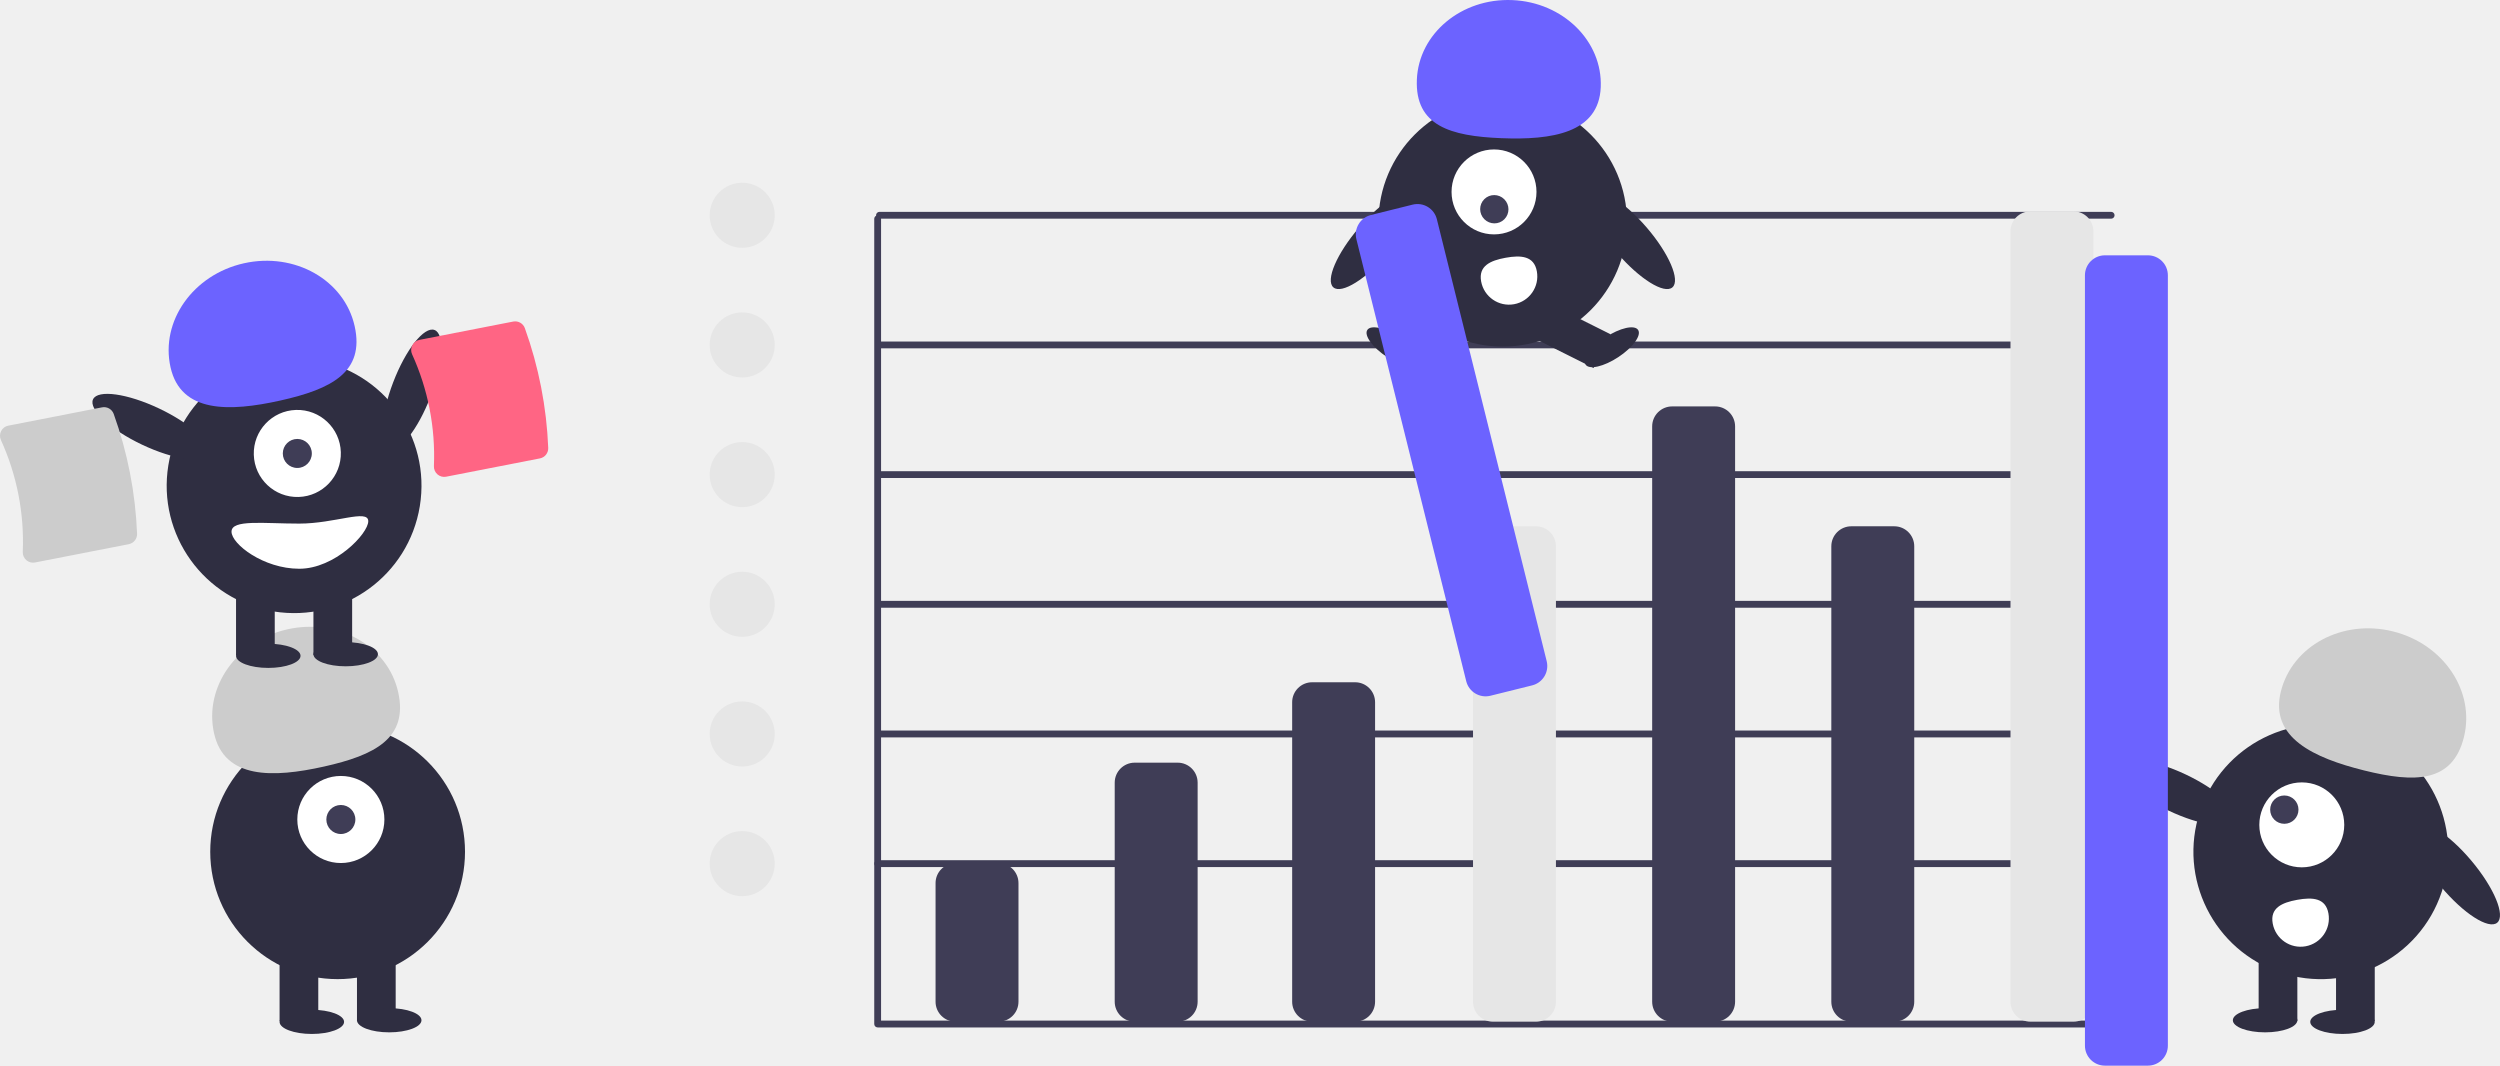
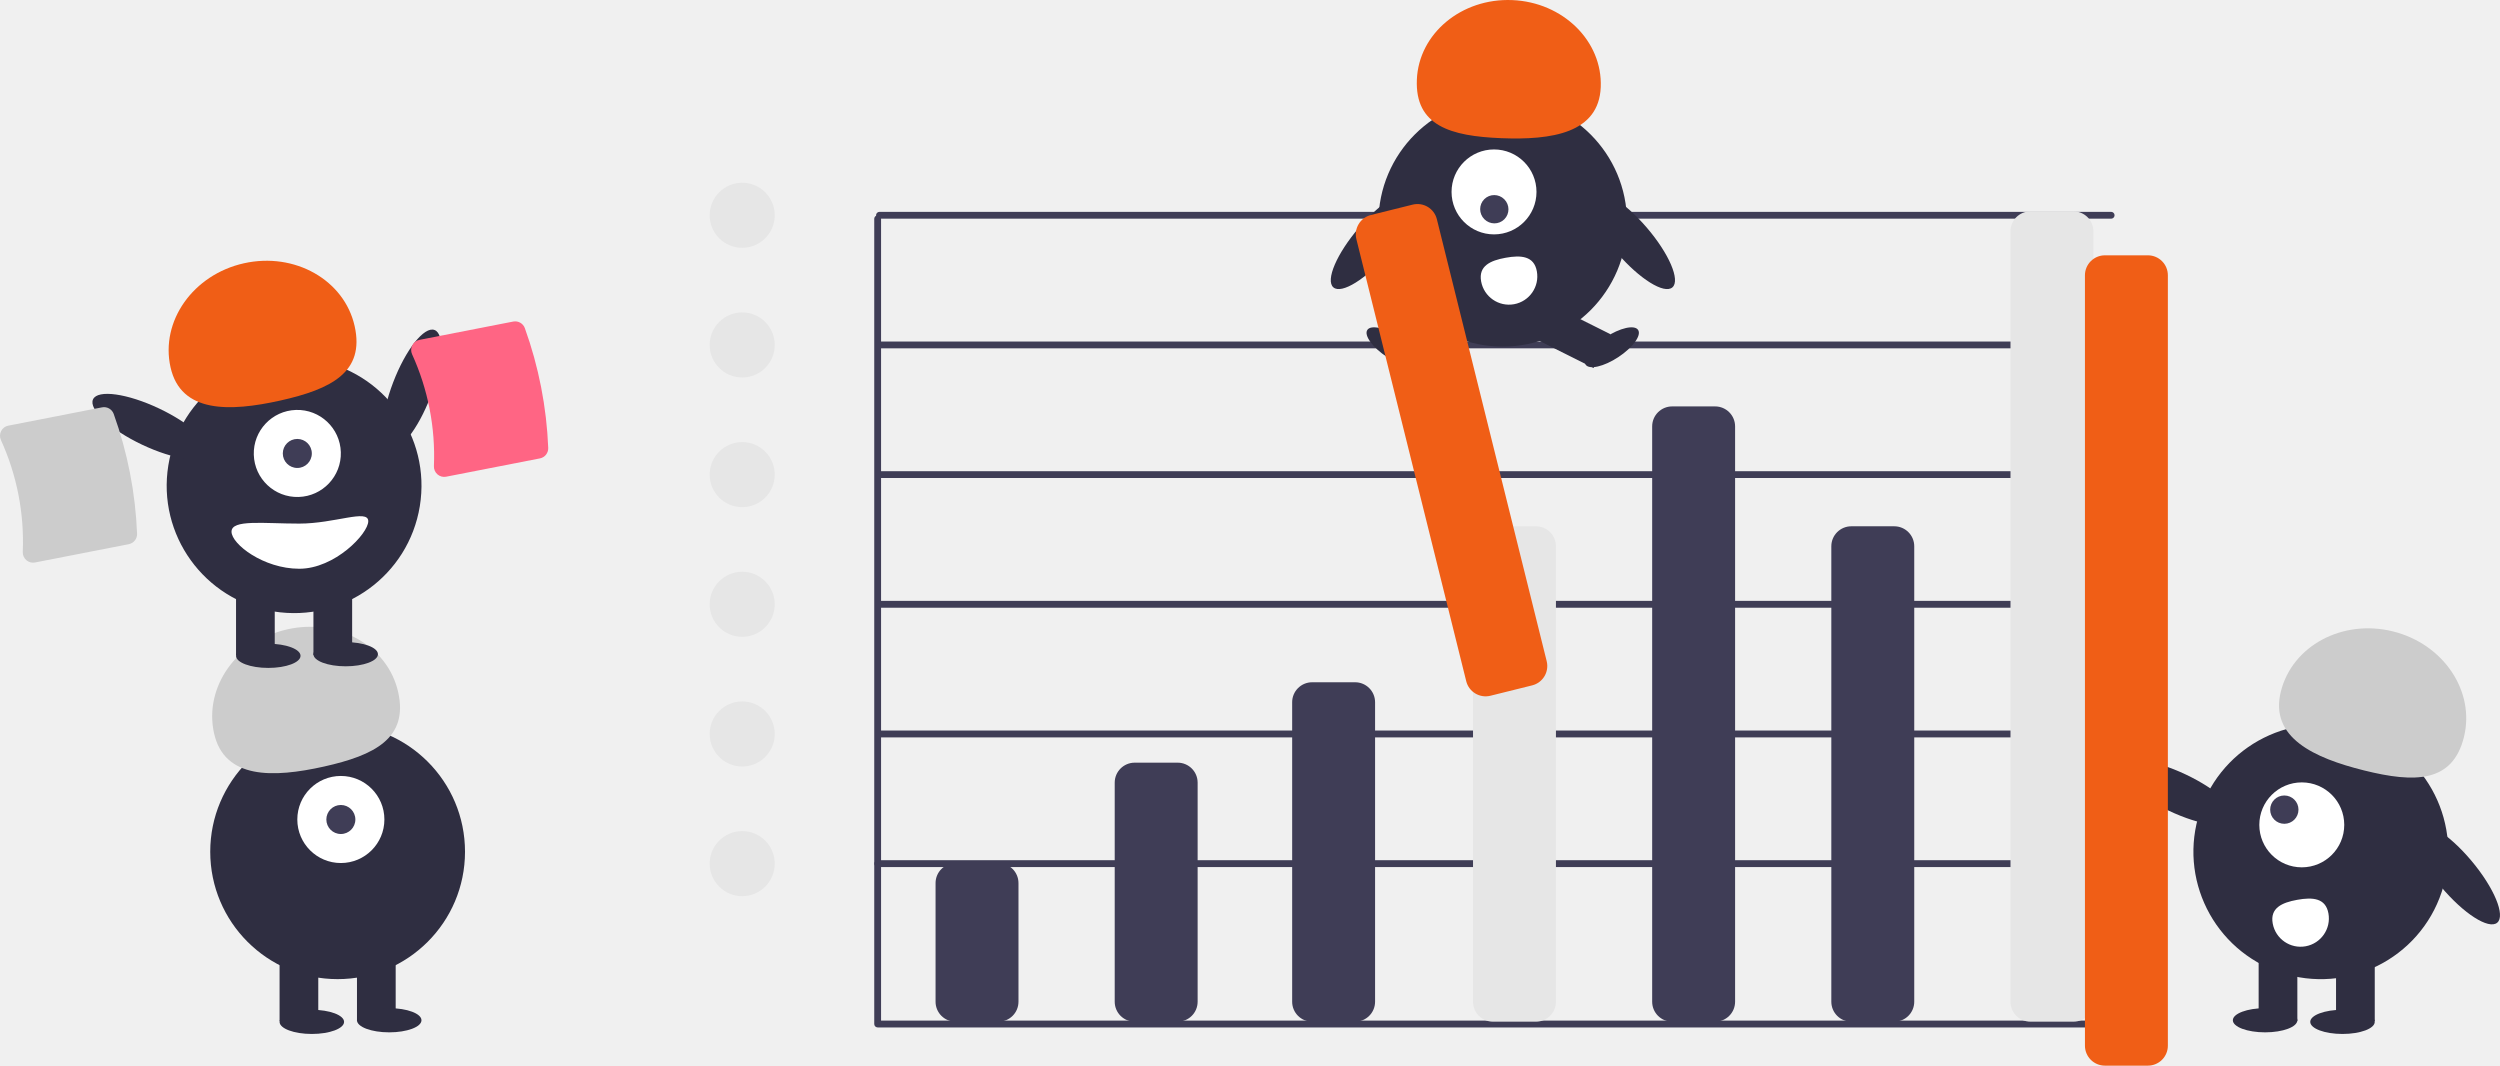
<svg xmlns="http://www.w3.org/2000/svg" data-name="Layer 1" width="845.197" height="360.271" viewBox="0 0 845.197 360.271">
  <path d="M890.595,617.218H474.118a1.154,1.154,0,0,1-1.154-1.154V343.797a1.154,1.154,0,0,1,2.307,0V614.911H890.595a1.154,1.154,0,0,1,0,2.307Z" transform="translate(-177.4015 -269.8646)" fill="#3f3d56" />
  <path d="M890.595,562.995H474.118a1.154,1.154,0,0,1,0-2.307H890.595a1.154,1.154,0,0,1,0,2.307Z" transform="translate(-177.4015 -269.8646)" fill="#3f3d56" />
  <path d="M891.172,519.156H474.695a1.154,1.154,0,0,1,0-2.307H891.172a1.154,1.154,0,0,1,0,2.307Z" transform="translate(-177.4015 -269.8646)" fill="#3f3d56" />
  <path d="M891.172,475.316H474.695a1.154,1.154,0,0,1,0-2.307H891.172a1.154,1.154,0,0,1,0,2.307Z" transform="translate(-177.4015 -269.8646)" fill="#3f3d56" />
  <path d="M891.172,431.476H474.695a1.154,1.154,0,0,1,0-2.307H891.172a1.154,1.154,0,0,1,0,2.307Z" transform="translate(-177.4015 -269.8646)" fill="#3f3d56" />
  <path d="M891.172,387.637H474.695a1.154,1.154,0,0,1,0-2.307H891.172a1.154,1.154,0,0,1,0,2.307Z" transform="translate(-177.4015 -269.8646)" fill="#3f3d56" />
  <path d="M891.172,343.797H474.695a1.154,1.154,0,0,1,0-2.307H891.172a1.154,1.154,0,0,1,0,2.307Z" transform="translate(-177.4015 -269.8646)" fill="#3f3d56" />
  <path d="M514.983,615.27H500.439a6.752,6.752,0,0,1-6.745-6.745V568.414a6.752,6.752,0,0,1,6.745-6.745h14.544a6.752,6.752,0,0,1,6.745,6.745V608.525A6.752,6.752,0,0,1,514.983,615.27Z" transform="translate(-177.4015 -269.8646)" fill="#3f3d56" />
  <path d="M575.551,615.27H561.007a6.752,6.752,0,0,1-6.745-6.745V534.452a6.752,6.752,0,0,1,6.745-6.745h14.544a6.752,6.752,0,0,1,6.745,6.745V608.525A6.752,6.752,0,0,1,575.551,615.27Z" transform="translate(-177.4015 -269.8646)" fill="#3f3d56" />
  <path d="M696.686,615.27H682.143a6.753,6.753,0,0,1-6.745-6.745V454.537a6.753,6.753,0,0,1,6.745-6.745h14.543a6.753,6.753,0,0,1,6.745,6.745V608.525A6.753,6.753,0,0,1,696.686,615.27Z" transform="translate(-177.4015 -269.8646)" fill="#e6e6e6" />
  <path d="M635.542,615.27H620.998a6.753,6.753,0,0,1-6.745-6.745V507.269a6.753,6.753,0,0,1,6.745-6.745h14.543a6.753,6.753,0,0,1,6.745,6.745V608.525A6.753,6.753,0,0,1,635.542,615.27Z" transform="translate(-177.4015 -269.8646)" fill="#3f3d56" />
  <path d="M757.254,615.27H742.711a6.753,6.753,0,0,1-6.745-6.745V414.009a6.753,6.753,0,0,1,6.745-6.745h14.544a6.753,6.753,0,0,1,6.745,6.745V608.525A6.753,6.753,0,0,1,757.254,615.27Z" transform="translate(-177.4015 -269.8646)" fill="#3f3d56" />
  <path d="M817.823,615.27H803.279a6.753,6.753,0,0,1-6.745-6.745V454.537a6.753,6.753,0,0,1,6.745-6.745h14.544a6.753,6.753,0,0,1,6.745,6.745V608.525A6.753,6.753,0,0,1,817.823,615.27Z" transform="translate(-177.4015 -269.8646)" fill="#3f3d56" />
  <path d="M878.39,615.27H863.847A6.753,6.753,0,0,1,857.102,608.525V348.062a6.753,6.753,0,0,1,6.745-6.745h14.543a6.753,6.753,0,0,1,6.745,6.745V608.525A6.753,6.753,0,0,1,878.39,615.27Z" transform="translate(-177.4015 -269.8646)" fill="#e6e6e6" />
  <circle cx="508.038" cy="75.159" r="42.012" fill="#2f2e41" />
  <rect x="650.664" y="377.07" width="22.868" height="12.763" transform="translate(-279.016 67.19549) rotate(-26.60099)" fill="#2f2e41" />
  <ellipse cx="648.548" cy="387.264" rx="3.989" ry="10.636" transform="translate(-209.1668 445.6714) rotate(-56.60122)" fill="#2f2e41" />
  <rect x="702.4" y="372.018" width="12.763" height="22.868" transform="translate(-128.8564 575.6413) rotate(-63.39901)" fill="#2f2e41" />
  <ellipse cx="722.331" cy="387.264" rx="10.636" ry="3.989" transform="translate(-271.2902 191.7049) rotate(-33.39878)" fill="#2f2e41" />
  <circle cx="505.097" cy="64.882" r="14.359" fill="#fff" />
  <ellipse cx="682.597" cy="340.6" rx="4.766" ry="4.8" transform="translate(-218.3142 312.5636) rotate(-45)" fill="#3f3d56" />
-   <path d="M718.581,299.318c.632-15.554-12.773-28.728-29.941-29.425s-31.597,11.346-32.229,26.9,11.302,19.087,28.47,19.785S717.949,314.872,718.581,299.318Z" transform="translate(-177.4015 -269.8646)" fill="#6c63ff" />
+   <path d="M718.581,299.318c.632-15.554-12.773-28.728-29.941-29.425s-31.597,11.346-32.229,26.9,11.302,19.087,28.47,19.785S717.949,314.872,718.581,299.318Z" transform="translate(-177.4015 -269.8646)" fill="#F05E16" />
  <ellipse cx="729.115" cy="351.084" rx="6.594" ry="21.006" transform="translate(-230.1947 289.7572) rotate(-40.64516)" fill="#2f2e41" />
  <ellipse cx="641.881" cy="351.084" rx="21.006" ry="6.594" transform="translate(-220.0119 339.5652) rotate(-49.35484)" fill="#2f2e41" />
  <path d="M696.978,361.58a9.572,9.572,0,0,1-18.835,3.429l-.003-.018c-.942-5.202,3.08-7.043,8.283-7.985S696.036,356.378,696.978,361.58Z" transform="translate(-177.4015 -269.8646)" fill="#fff" />
  <ellipse cx="1007.831" cy="565.299" rx="6.76" ry="21.534" transform="translate(-305.2117 508.9902) rotate(-39.93837)" fill="#2f2e41" />
  <circle cx="962.024" cy="557.821" r="43.067" transform="translate(-48.79241 1024.214) rotate(-71.56504)" fill="#2f2e41" />
  <rect x="789.767" y="321.756" width="13.084" height="23.442" fill="#2f2e41" />
  <rect x="763.6" y="321.756" width="13.084" height="23.442" fill="#2f2e41" />
  <ellipse cx="791.948" cy="345.471" rx="10.903" ry="4.089" fill="#2f2e41" />
  <ellipse cx="765.78" cy="344.926" rx="10.903" ry="4.089" fill="#2f2e41" />
  <path d="M948.501,503.685c3.846-15.487,20.821-24.601,37.915-20.356s27.834,20.24,23.989,35.727-16.604,15.537-33.698,11.292S944.655,519.172,948.501,503.685Z" transform="translate(-177.4015 -269.8646)" fill="#ccc" />
  <ellipse cx="913.516" cy="537.838" rx="6.76" ry="21.534" transform="translate(-141.3057 862.8808) rotate(-64.62574)" fill="#2f2e41" />
  <circle cx="778.184" cy="278.869" r="14.359" fill="#fff" />
  <circle cx="772.282" cy="273.723" r="4.786" fill="#3f3d56" />
  <path d="M964.593,578.649a9.572,9.572,0,0,1-18.835,3.429l-.003-.018c-.942-5.202,3.08-7.043,8.283-7.985S963.651,573.447,964.593,578.649Z" transform="translate(-177.4015 -269.8646)" fill="#fff" />
-   <path d="M903.565,630.135H889.022a6.753,6.753,0,0,1-6.745-6.745V362.928a6.753,6.753,0,0,1,6.745-6.745h14.543a6.753,6.753,0,0,1,6.745,6.745V623.391A6.753,6.753,0,0,1,903.565,630.135Z" transform="translate(-177.4015 -269.8646)" fill="#6c63ff" />
+   <path d="M903.565,630.135H889.022a6.753,6.753,0,0,1-6.745-6.745V362.928a6.753,6.753,0,0,1,6.745-6.745h14.543a6.753,6.753,0,0,1,6.745,6.745V623.391A6.753,6.753,0,0,1,903.565,630.135Z" transform="translate(-177.4015 -269.8646)" fill="#F05E16" />
  <circle cx="114.144" cy="287.957" r="43.067" fill="#2f2e41" />
  <rect x="94.519" y="321.756" width="13.084" height="23.442" fill="#2f2e41" />
  <rect x="120.686" y="321.756" width="13.084" height="23.442" fill="#2f2e41" />
  <ellipse cx="105.422" cy="345.471" rx="10.903" ry="4.089" fill="#2f2e41" />
  <ellipse cx="131.589" cy="344.926" rx="10.903" ry="4.089" fill="#2f2e41" />
  <circle cx="115.235" cy="277.054" r="14.719" fill="#fff" />
  <circle cx="115.235" cy="277.054" r="4.906" fill="#3f3d56" />
  <path d="M249.769,517.77c-3.477-15.574,7.639-31.31,24.829-35.149s33.944,5.675,37.422,21.249-7.915,21.318-25.105,25.156S253.246,533.344,249.769,517.77Z" transform="translate(-177.4015 -269.8646)" fill="#ccc" />
  <ellipse cx="316.634" cy="401.549" rx="21.534" ry="6.76" transform="translate(-348.8993 284.0852) rotate(-69.08217)" fill="#2f2e41" />
  <circle cx="276.826" cy="434.071" r="43.067" transform="translate(-373.3838 367.9278) rotate(-80.78252)" fill="#2f2e41" />
  <rect x="79.799" y="198.006" width="13.084" height="23.442" fill="#2f2e41" />
  <rect x="105.967" y="198.006" width="13.084" height="23.442" fill="#2f2e41" />
  <ellipse cx="90.702" cy="221.72" rx="10.903" ry="4.089" fill="#2f2e41" />
  <ellipse cx="116.87" cy="221.175" rx="10.903" ry="4.089" fill="#2f2e41" />
  <circle cx="277.917" cy="423.168" r="14.719" transform="translate(-189.7116 -261.5185) rotate(-1.68323)" fill="#fff" />
  <circle cx="100.515" cy="153.303" r="4.906" fill="#3f3d56" />
-   <path d="M235.05,394.019c-3.477-15.574,7.639-31.31,24.829-35.149s33.944,5.675,37.422,21.249-7.915,21.318-25.105,25.156S238.527,409.593,235.05,394.019Z" transform="translate(-177.4015 -269.8646)" fill="#6c63ff" />
+   <path d="M235.05,394.019c-3.477-15.574,7.639-31.31,24.829-35.149s33.944,5.675,37.422,21.249-7.915,21.318-25.105,25.156S238.527,409.593,235.05,394.019Z" transform="translate(-177.4015 -269.8646)" fill="#F05E16" />
  <ellipse cx="228.318" cy="414.087" rx="6.76" ry="21.534" transform="translate(-421.0639 173.0663) rotate(-64.62574)" fill="#2f2e41" />
  <path d="M255.672,449.608c0,4.215,10.853,12.539,22.897,12.539s23.335-11.867,23.335-16.082-11.292.818-23.335.818S255.672,445.393,255.672,449.608Z" transform="translate(-177.4015 -269.8646)" fill="#fff" />
-   <path d="M695.389,501.577l-14.114,3.507a6.753,6.753,0,0,1-8.172-4.919l-37.137-149.443a6.753,6.753,0,0,1,4.919-8.172l14.114-3.507a6.753,6.753,0,0,1,8.172,4.919l37.137,149.443A6.753,6.753,0,0,1,695.389,501.577Z" transform="translate(-177.4015 -269.8646)" fill="#6c63ff" />
+   <path d="M695.389,501.577l-14.114,3.507a6.753,6.753,0,0,1-8.172-4.919l-37.137-149.443a6.753,6.753,0,0,1,4.919-8.172l14.114-3.507a6.753,6.753,0,0,1,8.172,4.919l37.137,149.443A6.753,6.753,0,0,1,695.389,501.577Z" transform="translate(-177.4015 -269.8646)" fill="#F05E16" />
  <path d="M359.938,424.84l-31.701,6.188a3.44,3.44,0,0,1-2.92-.772,3.498,3.498,0,0,1-1.217-2.82,82.894,82.894,0,0,0-7.376-37.786,3.499,3.499,0,0,1,.067-3.071,3.44,3.44,0,0,1,2.415-1.814l31.701-6.188a3.485,3.485,0,0,1,3.928,2.209,135.693,135.693,0,0,1,7.911,40.529A3.485,3.485,0,0,1,359.938,424.84Z" transform="translate(-177.4015 -269.8646)" fill="#ff6584" />
  <path d="M220.938,453.84l-31.701,6.188a3.44,3.44,0,0,1-2.92-.772,3.498,3.498,0,0,1-1.217-2.82,82.894,82.894,0,0,0-7.376-37.786,3.499,3.499,0,0,1,.067-3.071,3.44,3.44,0,0,1,2.415-1.814l31.701-6.188a3.485,3.485,0,0,1,3.928,2.209,135.693,135.693,0,0,1,7.911,40.529A3.485,3.485,0,0,1,220.938,453.84Z" transform="translate(-177.4015 -269.8646)" fill="#ccc" />
  <circle cx="250.924" cy="72.779" r="11" fill="#e6e6e6" />
  <circle cx="250.924" cy="116.619" r="11" fill="#e6e6e6" />
  <circle cx="250.924" cy="160.458" r="11" fill="#e6e6e6" />
  <circle cx="250.924" cy="204.298" r="11" fill="#e6e6e6" />
  <circle cx="250.924" cy="248.138" r="11" fill="#e6e6e6" />
  <circle cx="250.924" cy="291.977" r="11" fill="#e6e6e6" />
</svg>
